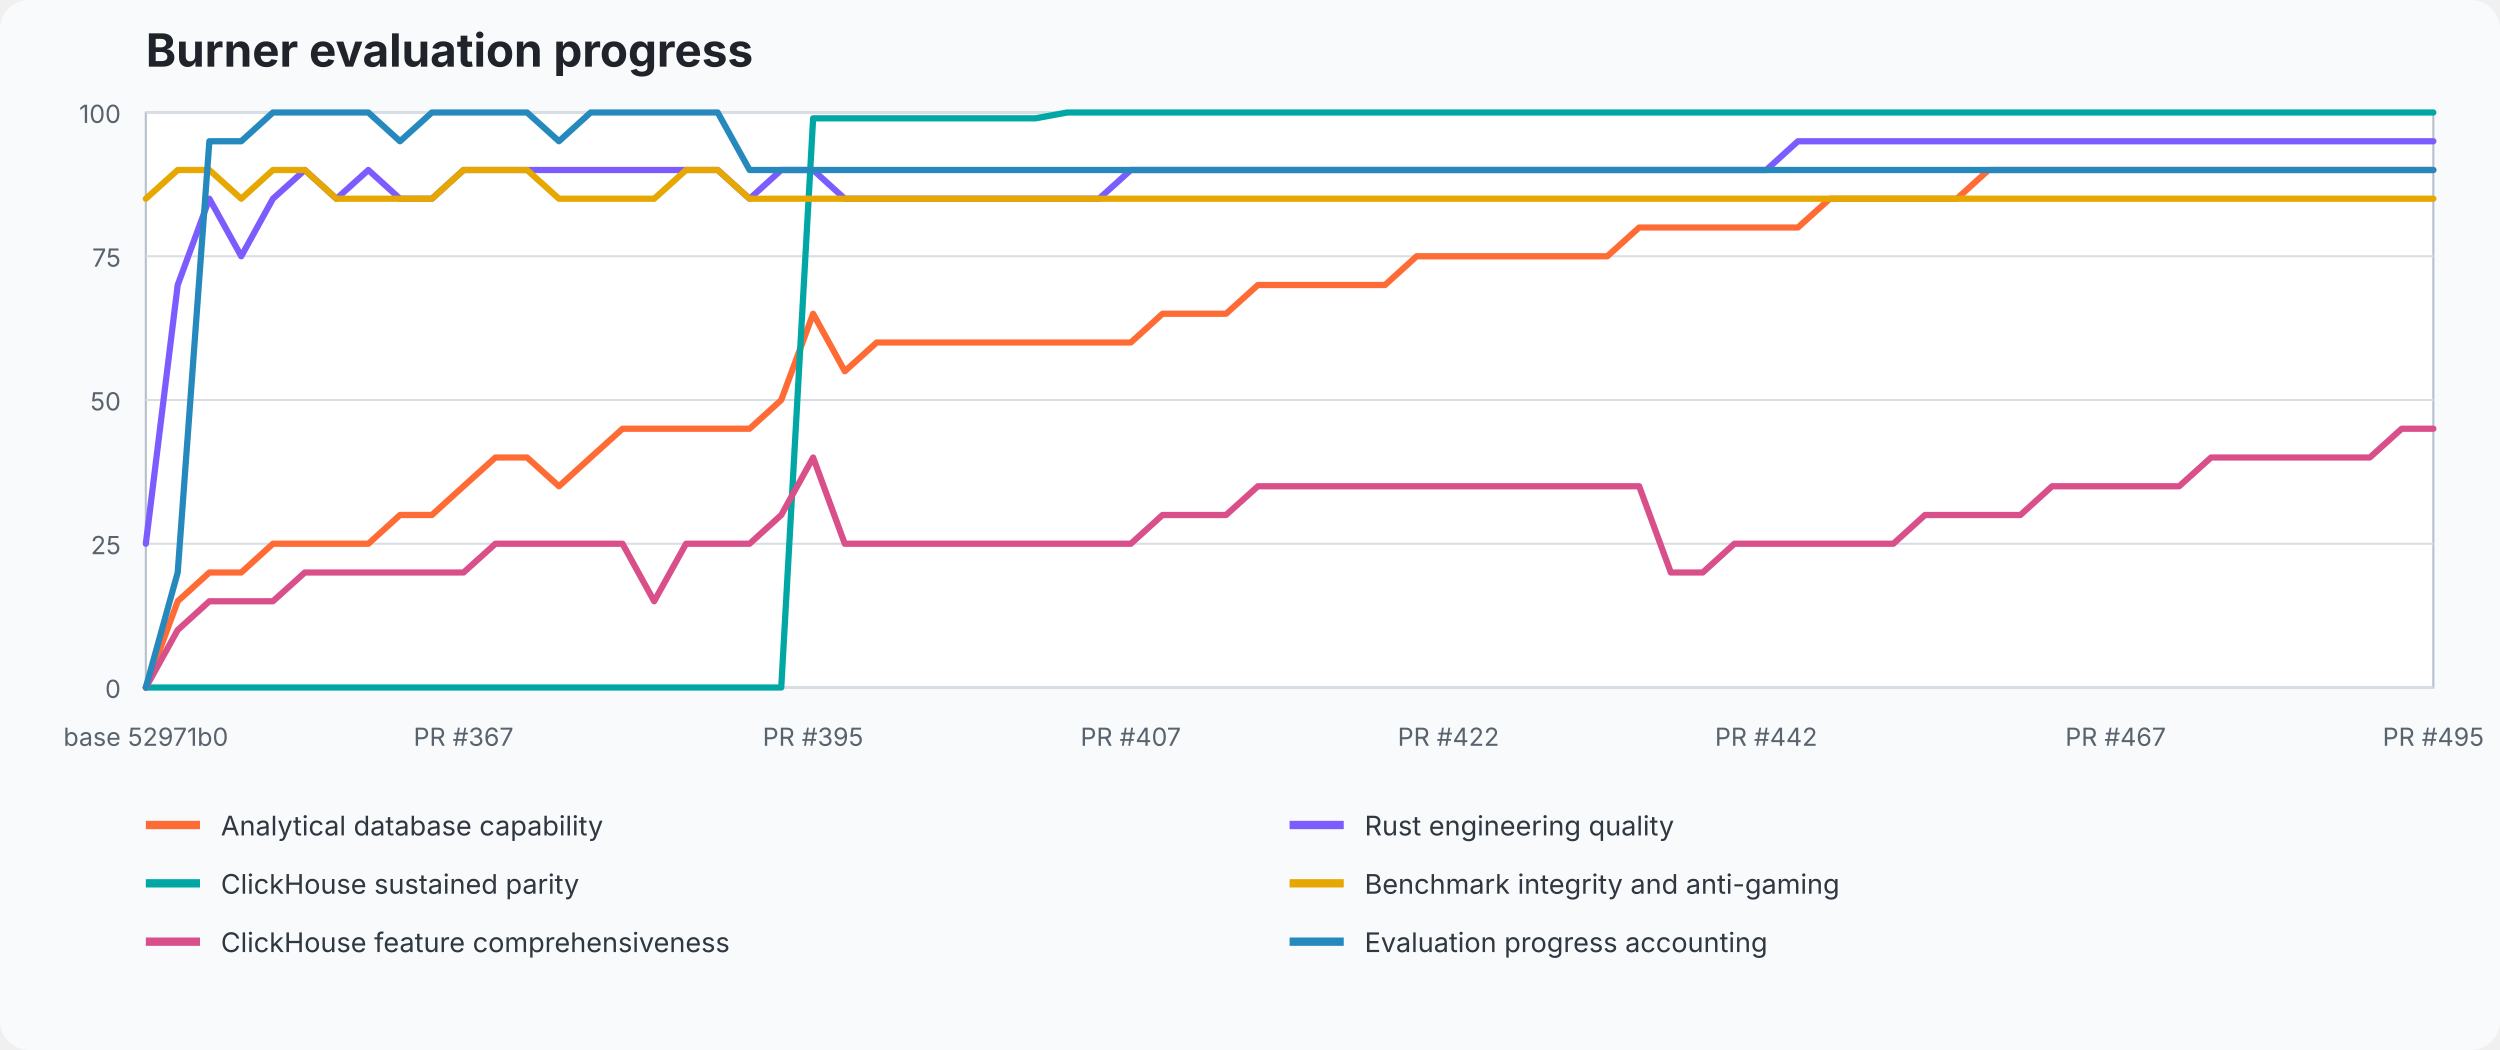
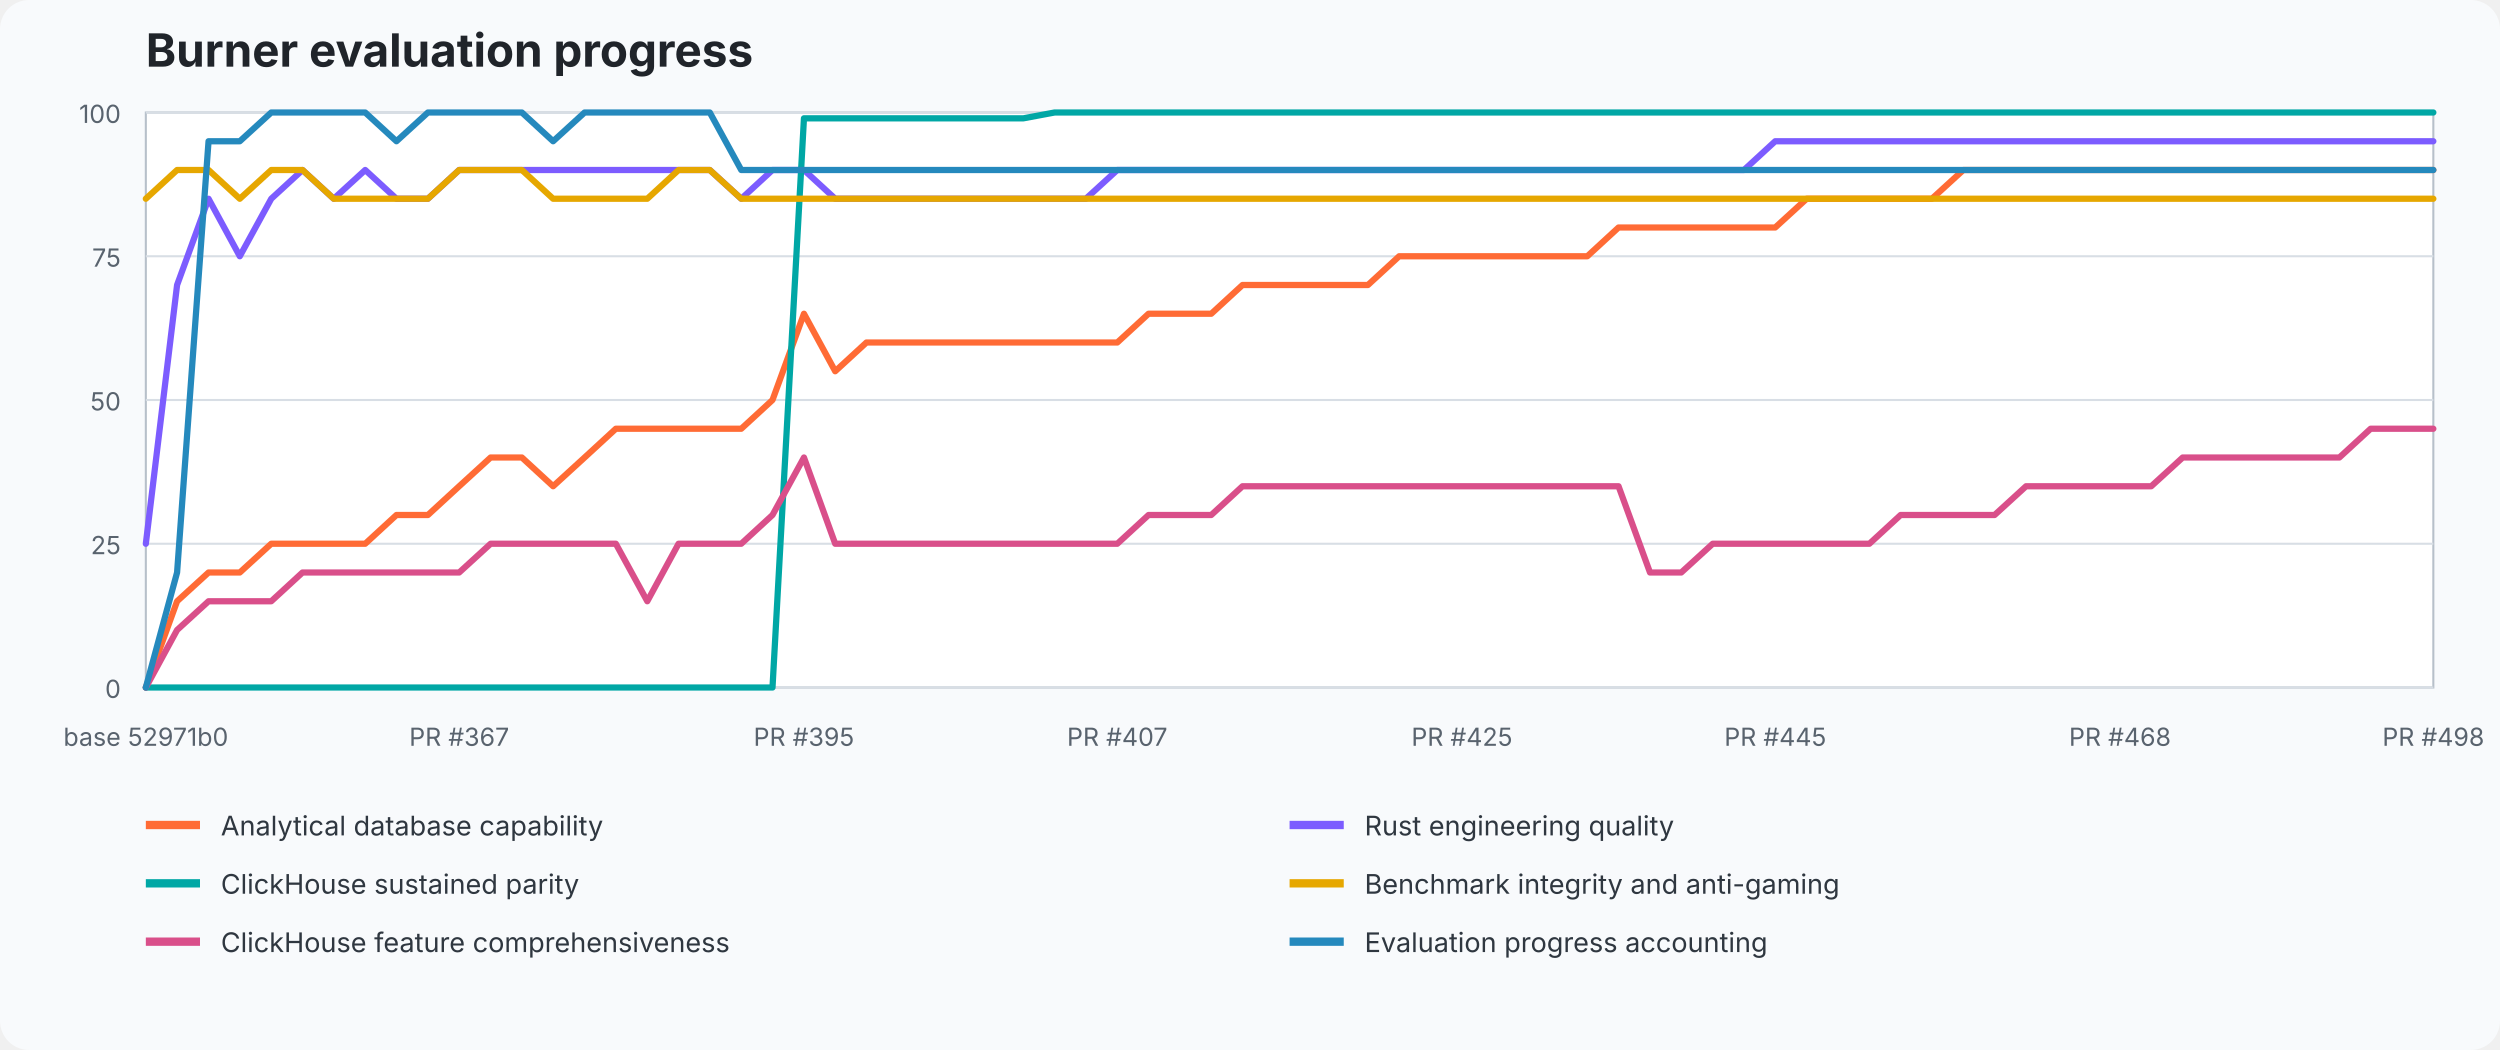
<svg xmlns="http://www.w3.org/2000/svg" width="1200" height="504" viewBox="0 0 1200 504" role="img" aria-labelledby="title desc">
  <style>text{font-family:ui-sans-serif,system-ui,-apple-system,BlinkMacSystemFont,"Segoe UI",sans-serif}.title{font-size:22px;font-weight:700;fill:#20242a}.axis{font-size:12px;fill:#59636e}.legend{font-size:13px;fill:#2f3740}.grid{stroke:#d8dee5;stroke-width:1}.plot{fill:#fff;stroke:#b7c0ca}</style>
  <rect width="100%" height="100%" fill="#f8fafc" rx="14" />
  <text x="70" y="32" class="title">Burner evaluation progress</text>
  <rect x="70" y="54" width="1098" height="276" class="plot" />
  <line x1="70" y1="330" x2="1168" y2="330" class="grid" />
  <text x="58" y="335" text-anchor="end" class="axis">0</text>
  <line x1="70" y1="261" x2="1168" y2="261" class="grid" />
  <text x="58" y="266" text-anchor="end" class="axis">25</text>
  <line x1="70" y1="192" x2="1168" y2="192" class="grid" />
  <text x="58" y="197" text-anchor="end" class="axis">50</text>
  <line x1="70" y1="123" x2="1168" y2="123" class="grid" />
  <text x="58" y="128" text-anchor="end" class="axis">75</text>
  <line x1="70" y1="54" x2="1168" y2="54" class="grid" />
  <text x="58" y="59" text-anchor="end" class="axis">100</text>
-   <polyline points="70.0,330.0 85.3,288.6 100.5,274.8 115.8,274.8 131.0,261.0 146.3,261.0 161.5,261.0 176.8,261.0 192.0,247.2 207.3,247.2 222.5,233.4 237.8,219.6 253.0,219.6 268.3,233.4 283.5,219.6 298.8,205.8 314.0,205.8 329.3,205.8 344.5,205.8 359.8,205.8 375.0,192.0 390.3,150.6 405.5,178.2 420.8,164.4 436.0,164.4 451.3,164.4 466.5,164.4 481.8,164.4 497.0,164.4 512.3,164.4 527.5,164.4 542.8,164.4 558.0,150.6 573.3,150.6 588.5,150.6 603.8,136.8 619.0,136.8 634.3,136.8 649.5,136.8 664.8,136.8 680.0,123.0 695.3,123.0 710.5,123.0 725.8,123.0 741.0,123.0 756.3,123.0 771.5,123.0 786.8,109.2 802.0,109.2 817.3,109.2 832.5,109.2 847.8,109.2 863.0,109.2 878.3,95.4 893.5,95.4 908.8,95.4 924.0,95.4 939.3,95.4 954.5,81.6 969.8,81.6 985.0,81.6 1000.3,81.6 1015.5,81.6 1030.8,81.6 1046.0,81.6 1061.3,81.6 1076.5,81.6 1091.8,81.6 1107.0,81.6 1122.3,81.6 1137.5,81.6 1152.8,81.6 1168.0,81.6" fill="none" stroke="#ff6b35" stroke-width="3" stroke-linejoin="round" stroke-linecap="round" />
-   <polyline points="70.0,261.0 85.3,136.8 100.5,95.4 115.8,123.0 131.0,95.4 146.3,81.6 161.5,95.4 176.8,81.6 192.0,95.4 207.3,95.4 222.5,81.6 237.8,81.6 253.0,81.6 268.3,81.6 283.5,81.6 298.8,81.6 314.0,81.6 329.3,81.6 344.5,81.6 359.8,95.4 375.0,81.6 390.3,81.6 405.5,95.4 420.8,95.4 436.0,95.4 451.3,95.4 466.5,95.4 481.8,95.4 497.0,95.4 512.3,95.4 527.5,95.4 542.8,81.6 558.0,81.6 573.3,81.6 588.5,81.6 603.8,81.6 619.0,81.6 634.3,81.6 649.5,81.6 664.8,81.6 680.0,81.6 695.3,81.6 710.5,81.6 725.8,81.6 741.0,81.6 756.3,81.6 771.5,81.6 786.8,81.6 802.0,81.6 817.3,81.6 832.5,81.6 847.8,81.6 863.0,67.8 878.3,67.8 893.5,67.8 908.8,67.8 924.0,67.8 939.3,67.8 954.5,67.8 969.8,67.8 985.0,67.8 1000.3,67.8 1015.5,67.8 1030.8,67.8 1046.0,67.8 1061.3,67.8 1076.5,67.8 1091.8,67.8 1107.0,67.8 1122.3,67.8 1137.5,67.8 1152.8,67.8 1168.0,67.8" fill="none" stroke="#7c5cff" stroke-width="3" stroke-linejoin="round" stroke-linecap="round" />
-   <polyline points="70.0,330.0 85.3,330.0 100.5,330.0 115.8,330.0 131.0,330.0 146.3,330.0 161.5,330.0 176.8,330.0 192.0,330.0 207.3,330.0 222.5,330.0 237.8,330.0 253.0,330.0 268.3,330.0 283.5,330.0 298.8,330.0 314.0,330.0 329.3,330.0 344.5,330.0 359.8,330.0 375.0,330.0 390.3,56.8 405.5,56.8 420.8,56.8 436.0,56.8 451.3,56.8 466.5,56.8 481.8,56.8 497.0,56.8 512.3,54.0 527.5,54.0 542.8,54.0 558.0,54.0 573.3,54.0 588.5,54.0 603.8,54.0 619.0,54.0 634.3,54.0 649.5,54.0 664.8,54.0 680.0,54.0 695.3,54.0 710.5,54.0 725.8,54.0 741.0,54.0 756.3,54.0 771.5,54.0 786.8,54.0 802.0,54.0 817.3,54.0 832.5,54.0 847.8,54.0 863.0,54.0 878.3,54.0 893.5,54.0 908.8,54.0 924.0,54.0 939.3,54.0 954.5,54.0 969.8,54.0 985.0,54.0 1000.3,54.0 1015.5,54.0 1030.8,54.0 1046.0,54.0 1061.3,54.0 1076.5,54.0 1091.8,54.0 1107.0,54.0 1122.3,54.0 1137.5,54.0 1152.8,54.0 1168.0,54.0" fill="none" stroke="#00a7a5" stroke-width="3" stroke-linejoin="round" stroke-linecap="round" />
-   <polyline points="70.0,95.4 85.3,81.6 100.5,81.6 115.8,95.4 131.0,81.6 146.3,81.6 161.5,95.4 176.8,95.4 192.0,95.4 207.3,95.4 222.5,81.6 237.8,81.6 253.0,81.6 268.3,95.4 283.5,95.4 298.8,95.4 314.0,95.4 329.3,81.6 344.5,81.6 359.8,95.4 375.0,95.4 390.3,95.4 405.5,95.4 420.8,95.4 436.0,95.4 451.3,95.4 466.5,95.4 481.8,95.4 497.0,95.4 512.3,95.4 527.5,95.4 542.8,95.4 558.0,95.4 573.3,95.4 588.5,95.4 603.8,95.4 619.0,95.4 634.3,95.4 649.5,95.4 664.8,95.4 680.0,95.4 695.3,95.4 710.5,95.4 725.8,95.4 741.0,95.4 756.3,95.4 771.5,95.4 786.8,95.4 802.0,95.4 817.3,95.4 832.5,95.4 847.8,95.4 863.0,95.4 878.3,95.4 893.5,95.4 908.8,95.4 924.0,95.4 939.3,95.4 954.5,95.4 969.8,95.4 985.0,95.4 1000.3,95.4 1015.5,95.4 1030.8,95.4 1046.0,95.4 1061.3,95.4 1076.5,95.4 1091.8,95.4 1107.0,95.4 1122.3,95.4 1137.5,95.4 1152.8,95.4 1168.0,95.4" fill="none" stroke="#e6a700" stroke-width="3" stroke-linejoin="round" stroke-linecap="round" />
-   <polyline points="70.0,330.0 85.3,302.4 100.5,288.6 115.8,288.6 131.0,288.6 146.3,274.8 161.5,274.8 176.8,274.8 192.0,274.8 207.3,274.8 222.5,274.8 237.8,261.0 253.0,261.0 268.3,261.0 283.5,261.0 298.8,261.0 314.0,288.6 329.3,261.0 344.5,261.0 359.8,261.0 375.0,247.2 390.3,219.6 405.5,261.0 420.8,261.0 436.0,261.0 451.3,261.0 466.5,261.0 481.8,261.0 497.0,261.0 512.3,261.0 527.5,261.0 542.8,261.0 558.0,247.2 573.3,247.2 588.5,247.2 603.8,233.4 619.0,233.4 634.3,233.4 649.5,233.4 664.8,233.4 680.0,233.4 695.3,233.4 710.5,233.4 725.8,233.4 741.0,233.4 756.3,233.4 771.5,233.4 786.8,233.4 802.0,274.8 817.3,274.8 832.5,261.0 847.8,261.0 863.0,261.0 878.3,261.0 893.5,261.0 908.8,261.0 924.0,247.2 939.3,247.2 954.5,247.2 969.8,247.2 985.0,233.4 1000.3,233.4 1015.5,233.4 1030.8,233.4 1046.0,233.4 1061.3,219.6 1076.5,219.6 1091.8,219.6 1107.0,219.6 1122.3,219.6 1137.5,219.6 1152.8,205.8 1168.0,205.8" fill="none" stroke="#d94f8a" stroke-width="3" stroke-linejoin="round" stroke-linecap="round" />
-   <polyline points="70.0,330.0 85.3,274.8 100.5,67.8 115.8,67.8 131.0,54.0 146.3,54.0 161.5,54.0 176.8,54.0 192.0,67.8 207.3,54.0 222.5,54.0 237.8,54.0 253.0,54.0 268.3,67.8 283.5,54.0 298.8,54.0 314.0,54.0 329.3,54.0 344.5,54.0 359.8,81.6 375.0,81.6 390.3,81.6 405.5,81.6 420.8,81.6 436.0,81.6 451.3,81.6 466.5,81.6 481.8,81.6 497.0,81.6 512.3,81.6 527.5,81.6 542.8,81.6 558.0,81.6 573.3,81.6 588.5,81.6 603.8,81.6 619.0,81.6 634.3,81.6 649.5,81.6 664.8,81.6 680.0,81.6 695.3,81.6 710.5,81.6 725.8,81.6 741.0,81.6 756.3,81.6 771.5,81.6 786.8,81.6 802.0,81.6 817.3,81.6 832.5,81.6 847.8,81.6 863.0,81.6 878.3,81.6 893.5,81.6 908.8,81.6 924.0,81.6 939.3,81.6 954.5,81.6 969.8,81.6 985.0,81.6 1000.3,81.6 1015.5,81.6 1030.8,81.6 1046.0,81.6 1061.3,81.6 1076.5,81.6 1091.8,81.6 1107.0,81.6 1122.3,81.6 1137.5,81.6 1152.8,81.6 1168.0,81.6" fill="none" stroke="#2589bd" stroke-width="3" stroke-linejoin="round" stroke-linecap="round" />
+   <polyline points="70.0,330.0 85.0,288.6 100.1,274.8 115.1,274.8 130.2,261.0 145.2,261.0 160.2,261.0 175.3,261.0 190.3,247.2 205.4,247.2 220.4,233.4 235.5,219.6 250.5,219.6 265.5,233.4 280.6,219.6 295.6,205.8 310.7,205.8 325.7,205.8 340.7,205.8 355.8,205.8 370.8,192.0 385.9,150.6 400.9,178.2 415.9,164.4 431.0,164.4 446.0,164.4 461.1,164.4 476.1,164.4 491.2,164.4 506.2,164.4 521.2,164.4 536.3,164.4 551.3,150.6 566.4,150.6 581.4,150.6 596.4,136.8 611.5,136.8 626.5,136.8 641.6,136.8 656.6,136.8 671.6,123.0 686.7,123.0 701.7,123.0 716.8,123.0 731.8,123.0 746.8,123.0 761.9,123.0 776.9,109.2 792.0,109.2 807.0,109.2 822.1,109.2 837.1,109.2 852.1,109.2 867.2,95.4 882.2,95.4 897.3,95.4 912.3,95.4 927.3,95.4 942.4,81.6 957.4,81.6 972.5,81.6 987.5,81.6 1002.5,81.6 1017.6,81.6 1032.6,81.6 1047.7,81.6 1062.7,81.6 1077.8,81.6 1092.8,81.6 1107.8,81.6 1122.9,81.6 1137.9,81.6 1153.0,81.6 1168.0,81.6" fill="none" stroke="#ff6b35" stroke-width="3" stroke-linejoin="round" stroke-linecap="round" />
+   <polyline points="70.0,261.0 85.0,136.8 100.1,95.4 115.1,123.0 130.2,95.4 145.2,81.6 160.2,95.4 175.3,81.6 190.3,95.4 205.4,95.4 220.4,81.6 235.5,81.6 250.5,81.6 265.5,81.6 280.6,81.6 295.6,81.6 310.7,81.6 325.7,81.6 340.7,81.6 355.8,95.4 370.8,81.6 385.9,81.6 400.9,95.4 415.9,95.4 431.0,95.4 446.0,95.4 461.1,95.4 476.1,95.4 491.2,95.4 506.2,95.4 521.2,95.4 536.3,81.6 551.3,81.6 566.4,81.6 581.4,81.6 596.4,81.6 611.5,81.6 626.5,81.6 641.6,81.6 656.6,81.6 671.6,81.6 686.7,81.6 701.7,81.6 716.8,81.6 731.8,81.6 746.8,81.6 761.9,81.6 776.9,81.6 792.0,81.6 807.0,81.6 822.1,81.6 837.1,81.6 852.1,67.8 867.2,67.8 882.2,67.8 897.3,67.8 912.3,67.8 927.3,67.8 942.4,67.8 957.4,67.8 972.5,67.8 987.5,67.8 1002.5,67.8 1017.6,67.8 1032.6,67.8 1047.7,67.8 1062.7,67.8 1077.8,67.8 1092.8,67.8 1107.8,67.8 1122.9,67.8 1137.9,67.8 1153.0,67.8 1168.0,67.8" fill="none" stroke="#7c5cff" stroke-width="3" stroke-linejoin="round" stroke-linecap="round" />
+   <polyline points="70.0,330.0 85.0,330.0 100.1,330.0 115.1,330.0 130.2,330.0 145.2,330.0 160.2,330.0 175.3,330.0 190.3,330.0 205.4,330.0 220.4,330.0 235.5,330.0 250.5,330.0 265.5,330.0 280.6,330.0 295.6,330.0 310.7,330.0 325.7,330.0 340.7,330.0 355.8,330.0 370.8,330.0 385.9,56.8 400.9,56.8 415.9,56.8 431.0,56.8 446.0,56.8 461.1,56.8 476.1,56.8 491.2,56.8 506.2,54.0 521.2,54.0 536.3,54.0 551.3,54.0 566.4,54.0 581.4,54.0 596.4,54.0 611.5,54.0 626.5,54.0 641.6,54.0 656.6,54.0 671.6,54.0 686.7,54.0 701.7,54.0 716.8,54.0 731.8,54.0 746.8,54.0 761.9,54.0 776.9,54.0 792.0,54.0 807.0,54.0 822.1,54.0 837.1,54.0 852.1,54.0 867.2,54.0 882.2,54.0 897.3,54.0 912.3,54.0 927.3,54.0 942.4,54.0 957.4,54.0 972.5,54.0 987.5,54.0 1002.5,54.0 1017.6,54.0 1032.6,54.0 1047.7,54.0 1062.7,54.0 1077.8,54.0 1092.8,54.0 1107.8,54.0 1122.9,54.0 1137.9,54.0 1153.0,54.0 1168.0,54.0" fill="none" stroke="#00a7a5" stroke-width="3" stroke-linejoin="round" stroke-linecap="round" />
+   <polyline points="70.0,95.4 85.0,81.6 100.1,81.6 115.1,95.4 130.2,81.6 145.2,81.6 160.2,95.4 175.3,95.4 190.3,95.4 205.4,95.4 220.4,81.6 235.5,81.6 250.5,81.6 265.5,95.4 280.6,95.4 295.6,95.4 310.7,95.4 325.7,81.6 340.7,81.6 355.8,95.4 370.8,95.4 385.9,95.4 400.9,95.4 415.9,95.4 431.0,95.4 446.0,95.4 461.1,95.4 476.1,95.4 491.2,95.4 506.2,95.4 521.2,95.4 536.3,95.4 551.3,95.4 566.4,95.4 581.4,95.4 596.4,95.4 611.5,95.4 626.5,95.4 641.6,95.4 656.6,95.4 671.6,95.4 686.7,95.4 701.7,95.4 716.8,95.4 731.8,95.4 746.8,95.4 761.9,95.4 776.9,95.4 792.0,95.4 807.0,95.4 822.1,95.4 837.1,95.4 852.1,95.4 867.2,95.4 882.2,95.4 897.3,95.4 912.3,95.4 927.3,95.4 942.4,95.4 957.4,95.4 972.5,95.4 987.5,95.4 1002.5,95.4 1017.6,95.4 1032.6,95.4 1047.7,95.4 1062.7,95.4 1077.8,95.4 1092.8,95.4 1107.8,95.4 1122.9,95.4 1137.9,95.4 1153.0,95.4 1168.0,95.4" fill="none" stroke="#e6a700" stroke-width="3" stroke-linejoin="round" stroke-linecap="round" />
+   <polyline points="70.0,330.0 85.0,302.4 100.1,288.6 115.1,288.6 130.2,288.6 145.2,274.8 160.2,274.8 175.3,274.8 190.3,274.8 205.4,274.8 220.4,274.8 235.5,261.0 250.5,261.0 265.5,261.0 280.6,261.0 295.6,261.0 310.7,288.6 325.7,261.0 340.7,261.0 355.8,261.0 370.8,247.2 385.9,219.6 400.9,261.0 415.9,261.0 431.0,261.0 446.0,261.0 461.1,261.0 476.1,261.0 491.2,261.0 506.2,261.0 521.2,261.0 536.3,261.0 551.3,247.2 566.4,247.2 581.4,247.2 596.4,233.4 611.5,233.4 626.5,233.4 641.6,233.4 656.6,233.4 671.6,233.4 686.7,233.4 701.7,233.4 716.8,233.4 731.8,233.4 746.8,233.4 761.9,233.4 776.9,233.4 792.0,274.8 807.0,274.8 822.1,261.0 837.1,261.0 852.1,261.0 867.2,261.0 882.2,261.0 897.3,261.0 912.3,247.2 927.3,247.2 942.4,247.2 957.4,247.2 972.5,233.4 987.5,233.4 1002.5,233.4 1017.6,233.4 1032.6,233.4 1047.7,219.6 1062.7,219.6 1077.8,219.6 1092.8,219.6 1107.8,219.6 1122.9,219.6 1137.9,205.8 1153.0,205.8 1168.0,205.8" fill="none" stroke="#d94f8a" stroke-width="3" stroke-linejoin="round" stroke-linecap="round" />
+   <polyline points="70.0,330.0 85.0,274.8 100.1,67.8 115.1,67.8 130.2,54.0 145.2,54.0 160.2,54.0 175.3,54.0 190.3,67.8 205.4,54.0 220.4,54.0 235.5,54.0 250.5,54.0 265.5,67.8 280.6,54.0 295.6,54.0 310.7,54.0 325.7,54.0 340.7,54.0 355.8,81.6 370.8,81.6 385.9,81.6 400.9,81.6 415.9,81.6 431.0,81.6 446.0,81.6 461.1,81.6 476.1,81.6 491.2,81.6 506.2,81.6 521.2,81.6 536.3,81.6 551.3,81.6 566.4,81.6 581.4,81.6 596.4,81.6 611.5,81.6 626.5,81.6 641.6,81.6 656.6,81.6 671.6,81.6 686.7,81.6 701.7,81.6 716.8,81.6 731.8,81.6 746.8,81.6 761.9,81.6 776.9,81.6 792.0,81.6 807.0,81.6 822.1,81.6 837.1,81.6 852.1,81.6 867.2,81.6 882.2,81.6 897.3,81.6 912.3,81.6 927.3,81.6 942.4,81.6 957.4,81.6 972.5,81.6 987.5,81.6 1002.5,81.6 1017.6,81.6 1032.6,81.6 1047.7,81.6 1062.7,81.6 1077.8,81.6 1092.8,81.6 1107.8,81.6 1122.9,81.6 1137.9,81.6 1153.0,81.6 1168.0,81.6" fill="none" stroke="#2589bd" stroke-width="3" stroke-linejoin="round" stroke-linecap="round" />
  <text x="70" y="358" text-anchor="middle" class="axis">base 52971b0</text>
-   <text x="222.5" y="358" text-anchor="middle" class="axis">PR #367</text>
-   <text x="390.25" y="358" text-anchor="middle" class="axis">PR #395</text>
-   <text x="542.75" y="358" text-anchor="middle" class="axis">PR #407</text>
-   <text x="695.25" y="358" text-anchor="middle" class="axis">PR #422</text>
-   <text x="847.75" y="358" text-anchor="middle" class="axis">PR #442</text>
-   <text x="1015.5" y="358" text-anchor="middle" class="axis">PR #467</text>
-   <text x="1168" y="358" text-anchor="middle" class="axis">PR #495</text>
+   <text x="220.411" y="358" text-anchor="middle" class="axis">PR #367</text>
+   <text x="385.863" y="358" text-anchor="middle" class="axis">PR #395</text>
+   <text x="536.274" y="358" text-anchor="middle" class="axis">PR #407</text>
+   <text x="701.726" y="358" text-anchor="middle" class="axis">PR #425</text>
+   <text x="852.137" y="358" text-anchor="middle" class="axis">PR #445</text>
+   <text x="1017.589" y="358" text-anchor="middle" class="axis">PR #468</text>
+   <text x="1168" y="358" text-anchor="middle" class="axis">PR #498</text>
  <line x1="70" y1="396" x2="96" y2="396" stroke="#ff6b35" stroke-width="4" />
  <text x="106" y="401" class="legend">Analytical database capability</text>
  <line x1="619" y1="396" x2="645" y2="396" stroke="#7c5cff" stroke-width="4" />
  <text x="655" y="401" class="legend">Rust engineering quality</text>
  <line x1="70" y1="424" x2="96" y2="424" stroke="#00a7a5" stroke-width="4" />
  <text x="106" y="429" class="legend">ClickHouse sustained parity</text>
  <line x1="619" y1="424" x2="645" y2="424" stroke="#e6a700" stroke-width="4" />
  <text x="655" y="429" class="legend">Benchmark integrity and anti-gaming</text>
  <line x1="70" y1="452" x2="96" y2="452" stroke="#d94f8a" stroke-width="4" />
  <text x="106" y="457" class="legend">ClickHouse feature comprehensiveness</text>
  <line x1="619" y1="452" x2="645" y2="452" stroke="#2589bd" stroke-width="4" />
  <text x="655" y="457" class="legend">Evaluation progress accounting</text>
</svg>
